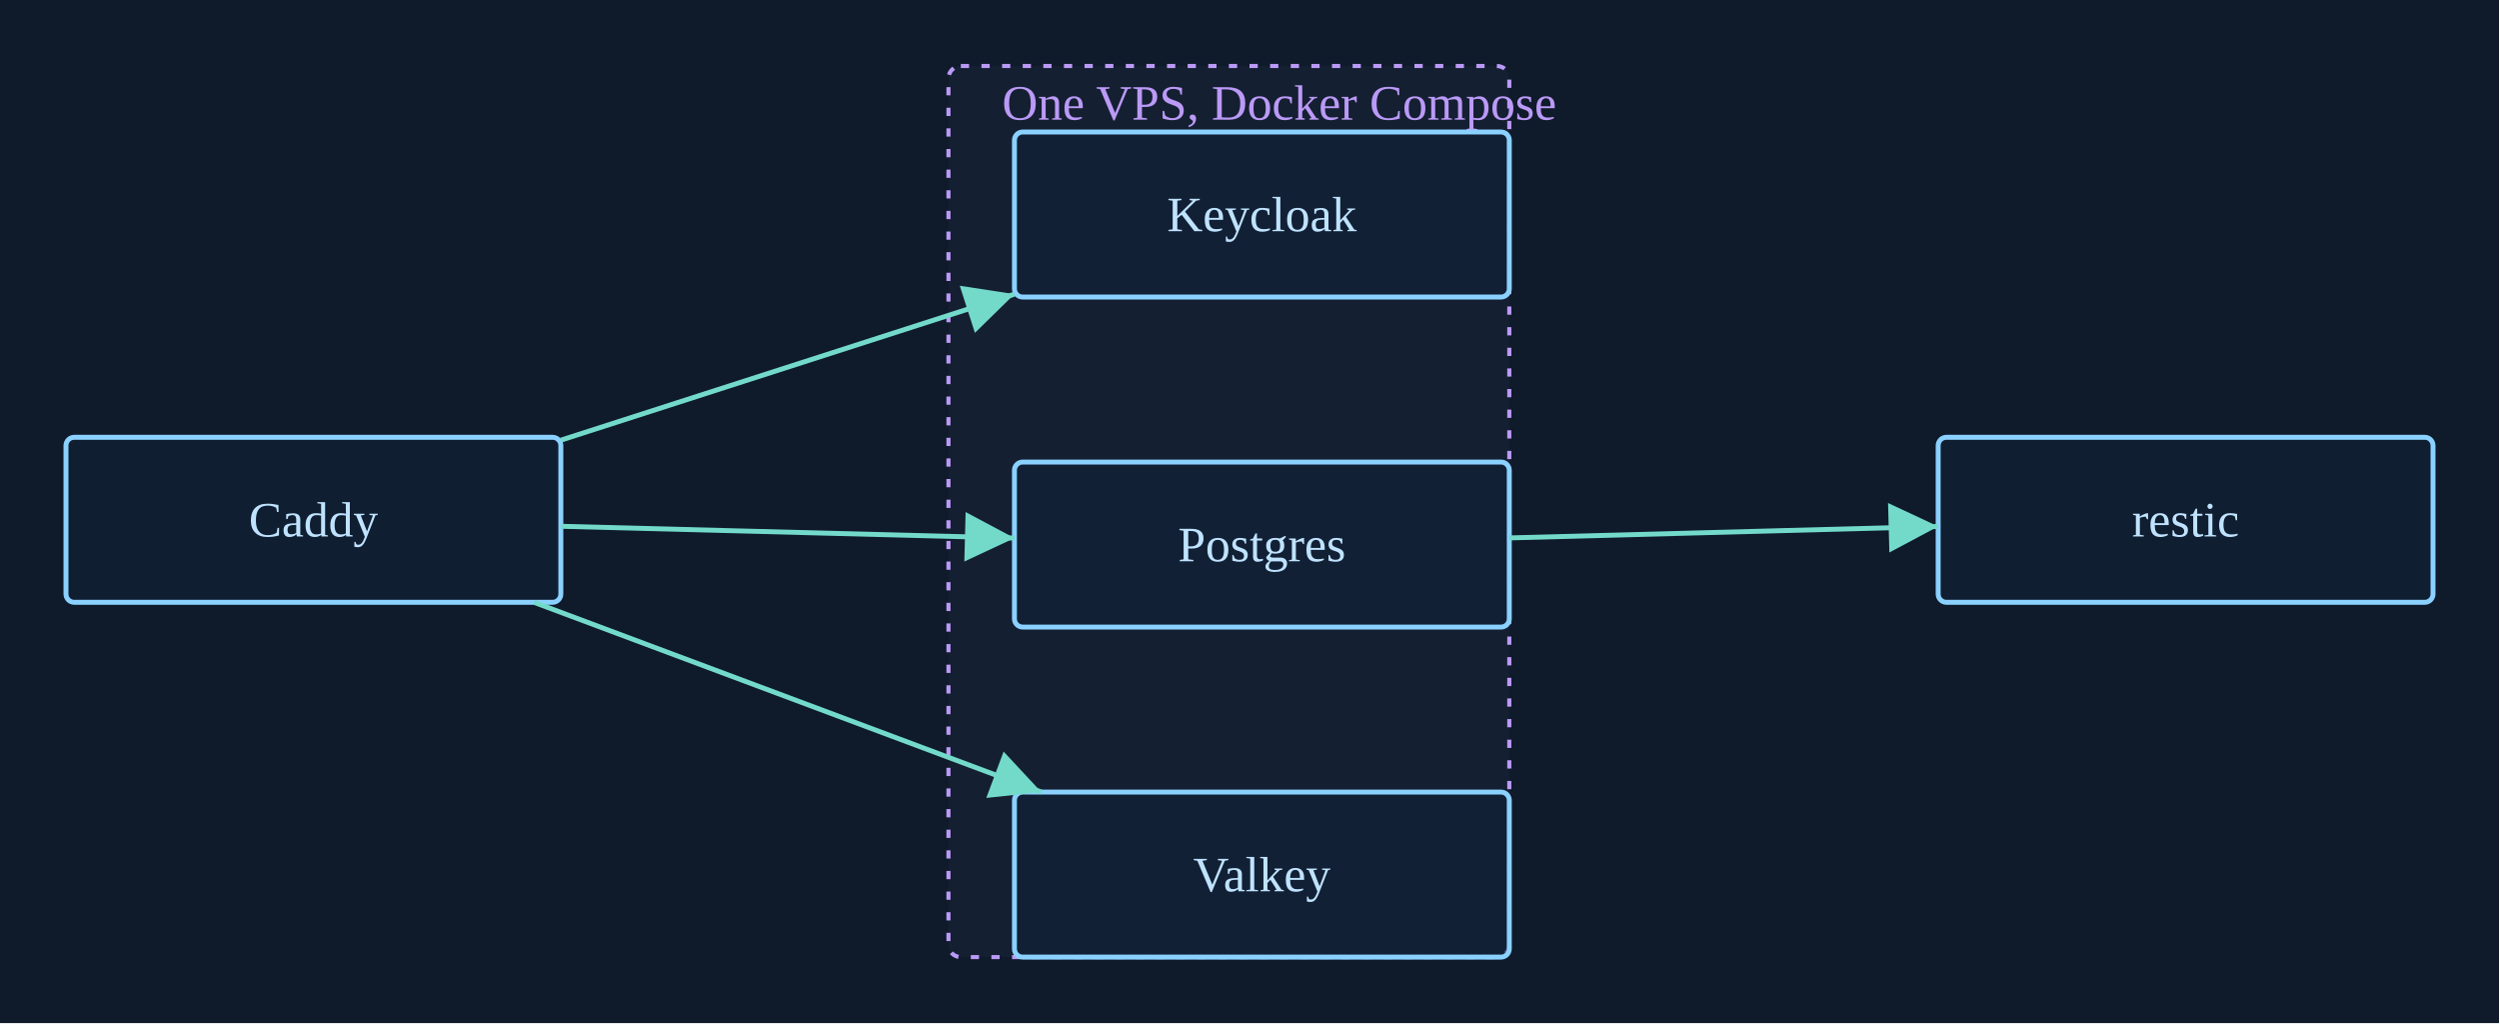
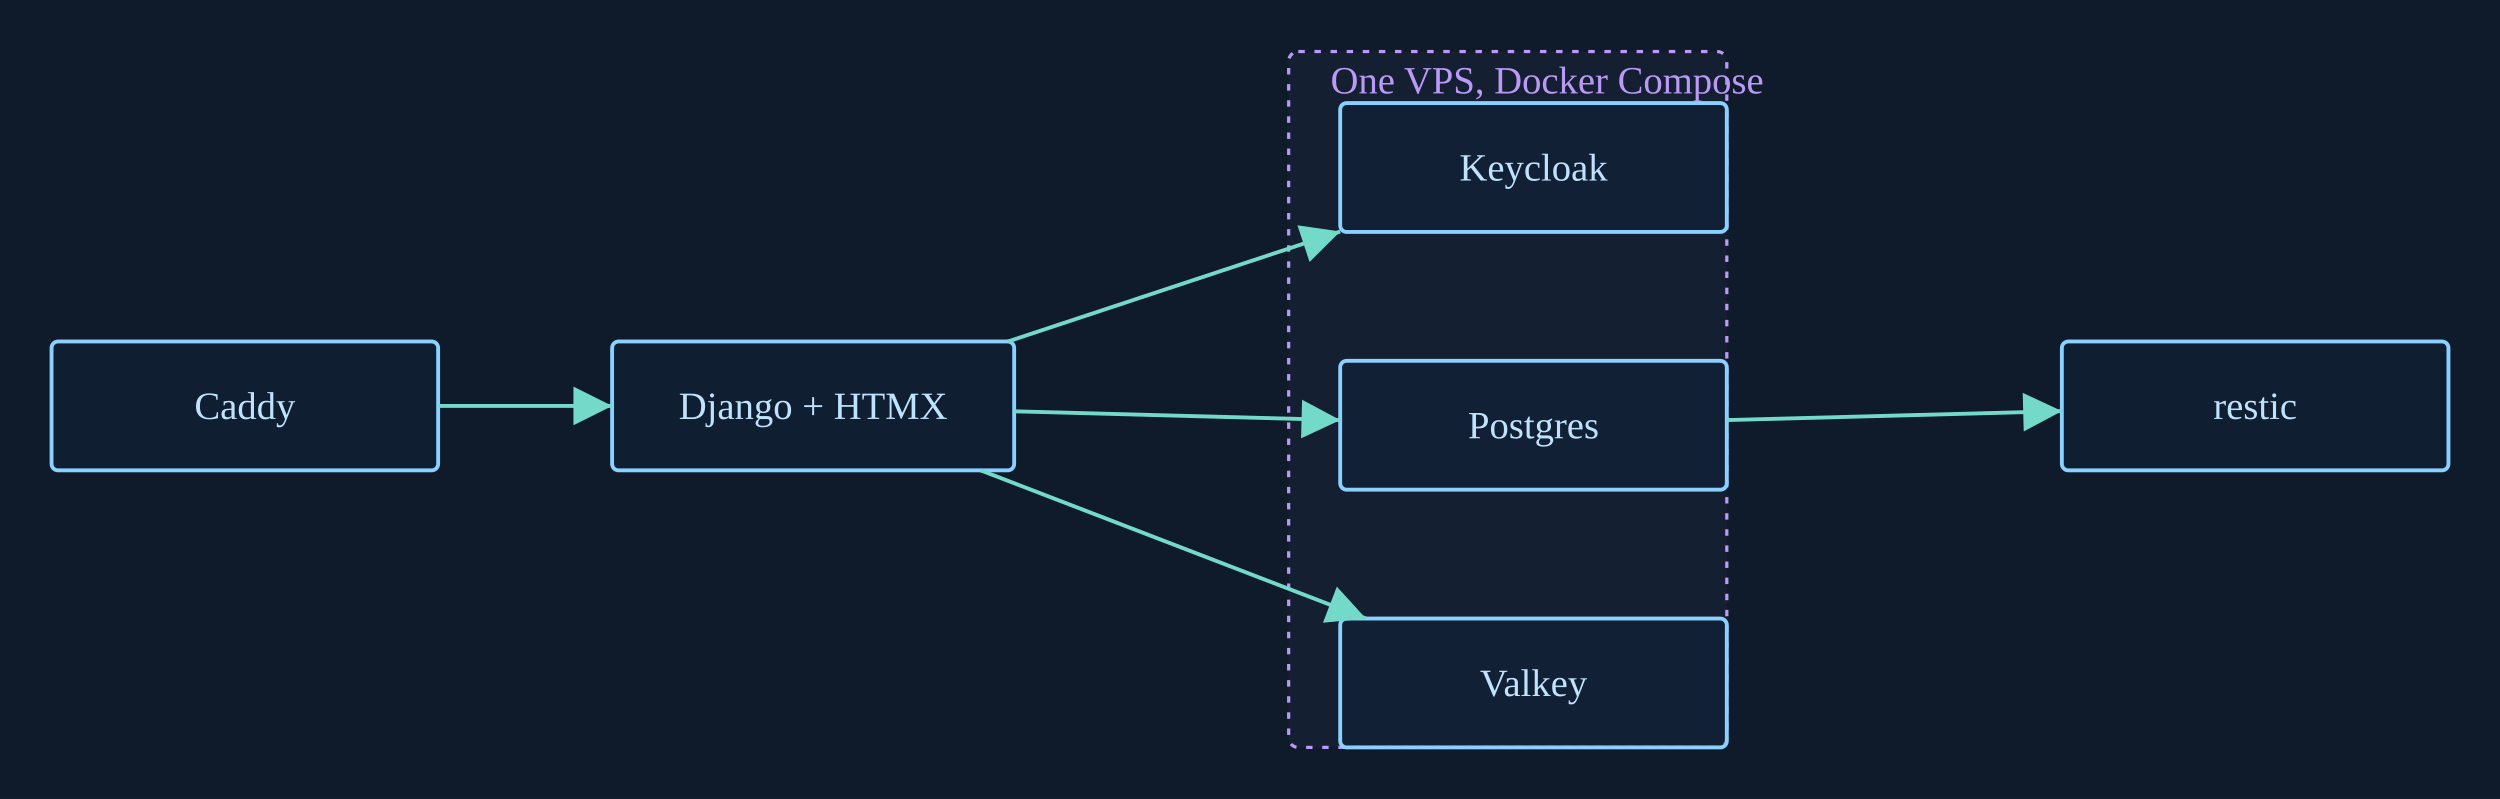
- <svg xmlns="http://www.w3.org/2000/svg" viewBox="0.00 4.00 606.00 248.00" width="606.00" height="248.00">
+ <svg xmlns="http://www.w3.org/2000/svg" viewBox="0.00 4.00 776.00 248.00" width="776.00" height="248.00">
  <defs>
    <marker id="ah-filled" markerWidth="10" markerHeight="10" refX="10" refY="5" orient="auto">
      <path d="M0,0 L10,5 L0,10 Z" fill="context-stroke" stroke="none" />
    </marker>
  </defs>
-   <rect x="0.00" y="4.00" width="606.00" height="248.00" fill="#0f1a2b" />
+   <rect x="0.00" y="4.00" width="776.00" height="248.00" fill="#0f1a2b" />
  <g id="group-ours" data-element-id="ours" data-kind="group">
-     <rect x="230.00" y="20.00" width="136.00" height="216.00" rx="3.00" fill="#bb9af7" fill-opacity="0.04" stroke="#bb9af7" stroke-width="1.00" stroke-dasharray="2,3" />
-     <text x="243.00" y="33.00" text-anchor="start" fill="#bb9af7">
-       <tspan x="243.00" dy="0">One VPS, Docker Compose</tspan>
+     <rect x="400.00" y="20.00" width="136.00" height="216.00" rx="3.00" fill="#bb9af7" fill-opacity="0.04" stroke="#bb9af7" stroke-width="1.00" stroke-dasharray="2,3" />
+     <text x="413.00" y="33.00" text-anchor="start" fill="#bb9af7">
+       <tspan x="413.00" dy="0">One VPS, Docker Compose</tspan>
+     </text>
+   </g>
+   <g id="node-app" data-element-id="app" data-kind="node">
+     <rect x="190.00" y="110.00" width="124.80" height="40.00" rx="2.00" fill="#122238" fill-opacity="0.55" stroke="#8ad1ff" stroke-width="1.20" />
+     <text x="252.40" y="130.00" text-anchor="middle" dominant-baseline="central" fill="#bfe3ff">
+       <tspan x="252.40" dy="0">Django + HTMX</tspan>
    </text>
  </g>
  <g id="node-auth" data-element-id="auth" data-kind="node">
-     <rect x="246.00" y="36.00" width="120.00" height="40.00" rx="2.00" fill="#122238" fill-opacity="0.55" stroke="#8ad1ff" stroke-width="1.20" />
-     <text x="306.00" y="56.00" text-anchor="middle" dominant-baseline="central" fill="#bfe3ff">
-       <tspan x="306.00" dy="0">Keycloak</tspan>
+     <rect x="416.00" y="36.00" width="120.00" height="40.00" rx="2.00" fill="#122238" fill-opacity="0.55" stroke="#8ad1ff" stroke-width="1.20" />
+     <text x="476.00" y="56.00" text-anchor="middle" dominant-baseline="central" fill="#bfe3ff">
+       <tspan x="476.00" dy="0">Keycloak</tspan>
    </text>
  </g>
  <g id="node-backups" data-element-id="backups" data-kind="node">
-     <rect x="470.00" y="110.00" width="120.00" height="40.00" rx="2.00" fill="#122238" fill-opacity="0.55" stroke="#8ad1ff" stroke-width="1.20" />
-     <text x="530.00" y="130.00" text-anchor="middle" dominant-baseline="central" fill="#bfe3ff">
-       <tspan x="530.00" dy="0">restic</tspan>
+     <rect x="640.00" y="110.00" width="120.00" height="40.00" rx="2.00" fill="#122238" fill-opacity="0.55" stroke="#8ad1ff" stroke-width="1.20" />
+     <text x="700.00" y="130.00" text-anchor="middle" dominant-baseline="central" fill="#bfe3ff">
+       <tspan x="700.00" dy="0">restic</tspan>
    </text>
  </g>
  <g id="node-cache" data-element-id="cache" data-kind="node">
-     <rect x="246.00" y="196.00" width="120.00" height="40.00" rx="2.00" fill="#122238" fill-opacity="0.55" stroke="#8ad1ff" stroke-width="1.20" />
-     <text x="306.00" y="216.00" text-anchor="middle" dominant-baseline="central" fill="#bfe3ff">
-       <tspan x="306.00" dy="0">Valkey</tspan>
+     <rect x="416.00" y="196.00" width="120.00" height="40.00" rx="2.00" fill="#122238" fill-opacity="0.55" stroke="#8ad1ff" stroke-width="1.20" />
+     <text x="476.00" y="216.00" text-anchor="middle" dominant-baseline="central" fill="#bfe3ff">
+       <tspan x="476.00" dy="0">Valkey</tspan>
    </text>
  </g>
  <g id="node-db" data-element-id="db" data-kind="node">
-     <rect x="246.00" y="116.00" width="120.00" height="40.00" rx="2.00" fill="#122238" fill-opacity="0.55" stroke="#8ad1ff" stroke-width="1.20" />
-     <text x="306.00" y="136.00" text-anchor="middle" dominant-baseline="central" fill="#bfe3ff">
-       <tspan x="306.00" dy="0">Postgres</tspan>
+     <rect x="416.00" y="116.00" width="120.00" height="40.00" rx="2.00" fill="#122238" fill-opacity="0.55" stroke="#8ad1ff" stroke-width="1.20" />
+     <text x="476.00" y="136.00" text-anchor="middle" dominant-baseline="central" fill="#bfe3ff">
+       <tspan x="476.00" dy="0">Postgres</tspan>
    </text>
  </g>
  <g id="node-web" data-element-id="web" data-kind="node">
    <rect x="16.00" y="110.00" width="120.00" height="40.00" rx="2.00" fill="#122238" fill-opacity="0.55" stroke="#8ad1ff" stroke-width="1.20" />
    <text x="76.00" y="130.00" text-anchor="middle" dominant-baseline="central" fill="#bfe3ff">
      <tspan x="76.00" dy="0">Caddy</tspan>
    </text>
  </g>
+   <g id="edge-app__auth" data-element-id="app__auth" data-kind="edge">
+     <path d="M 312.83,110.00 L 416.00,75.86" fill="none" stroke="transparent" stroke-width="12" style="pointer-events: stroke" />
+     <path d="M 312.83,110.00 L 416.00,75.86" fill="none" stroke="#73daca" stroke-width="1.20" marker-end="url(#ah-filled)" />
+   </g>
+   <g id="edge-app__cache" data-element-id="app__cache" data-kind="edge">
+     <path d="M 304.40,150.00 L 424.00,196.00" fill="none" stroke="transparent" stroke-width="12" style="pointer-events: stroke" />
+     <path d="M 304.40,150.00 L 424.00,196.00" fill="none" stroke="#73daca" stroke-width="1.20" marker-end="url(#ah-filled)" />
+   </g>
+   <g id="edge-app__db" data-element-id="app__db" data-kind="edge">
+     <path d="M 314.80,131.67 L 416.00,134.39" fill="none" stroke="transparent" stroke-width="12" style="pointer-events: stroke" />
+     <path d="M 314.80,131.67 L 416.00,134.39" fill="none" stroke="#73daca" stroke-width="1.20" marker-end="url(#ah-filled)" />
+   </g>
  <g id="edge-db__backups" data-element-id="db__backups" data-kind="edge">
-     <path d="M 366.00,134.39 L 470.00,131.61" fill="none" stroke="transparent" stroke-width="12" style="pointer-events: stroke" />
-     <path d="M 366.00,134.39 L 470.00,131.61" fill="none" stroke="#73daca" stroke-width="1.20" marker-end="url(#ah-filled)" />
+     <path d="M 536.00,134.39 L 640.00,131.61" fill="none" stroke="transparent" stroke-width="12" style="pointer-events: stroke" />
+     <path d="M 536.00,134.39 L 640.00,131.61" fill="none" stroke="#73daca" stroke-width="1.20" marker-end="url(#ah-filled)" />
  </g>
-   <g id="edge-web__auth" data-element-id="web__auth" data-kind="edge">
-     <path d="M 136.00,110.70 L 246.00,75.30" fill="none" stroke="transparent" stroke-width="12" style="pointer-events: stroke" />
-     <path d="M 136.00,110.70 L 246.00,75.30" fill="none" stroke="#73daca" stroke-width="1.20" marker-end="url(#ah-filled)" />
-   </g>
-   <g id="edge-web__cache" data-element-id="web__cache" data-kind="edge">
-     <path d="M 129.49,150.00 L 252.51,196.00" fill="none" stroke="transparent" stroke-width="12" style="pointer-events: stroke" />
-     <path d="M 129.49,150.00 L 252.51,196.00" fill="none" stroke="#73daca" stroke-width="1.20" marker-end="url(#ah-filled)" />
-   </g>
-   <g id="edge-web__db" data-element-id="web__db" data-kind="edge">
-     <path d="M 136.00,131.57 L 246.00,134.43" fill="none" stroke="transparent" stroke-width="12" style="pointer-events: stroke" />
-     <path d="M 136.00,131.57 L 246.00,134.43" fill="none" stroke="#73daca" stroke-width="1.20" marker-end="url(#ah-filled)" />
+   <g id="edge-web__app" data-element-id="web__app" data-kind="edge">
+     <path d="M 136.00,130.00 L 190.00,130.00" fill="none" stroke="transparent" stroke-width="12" style="pointer-events: stroke" />
+     <path d="M 136.00,130.00 L 190.00,130.00" fill="none" stroke="#73daca" stroke-width="1.20" marker-end="url(#ah-filled)" />
  </g>
</svg>
